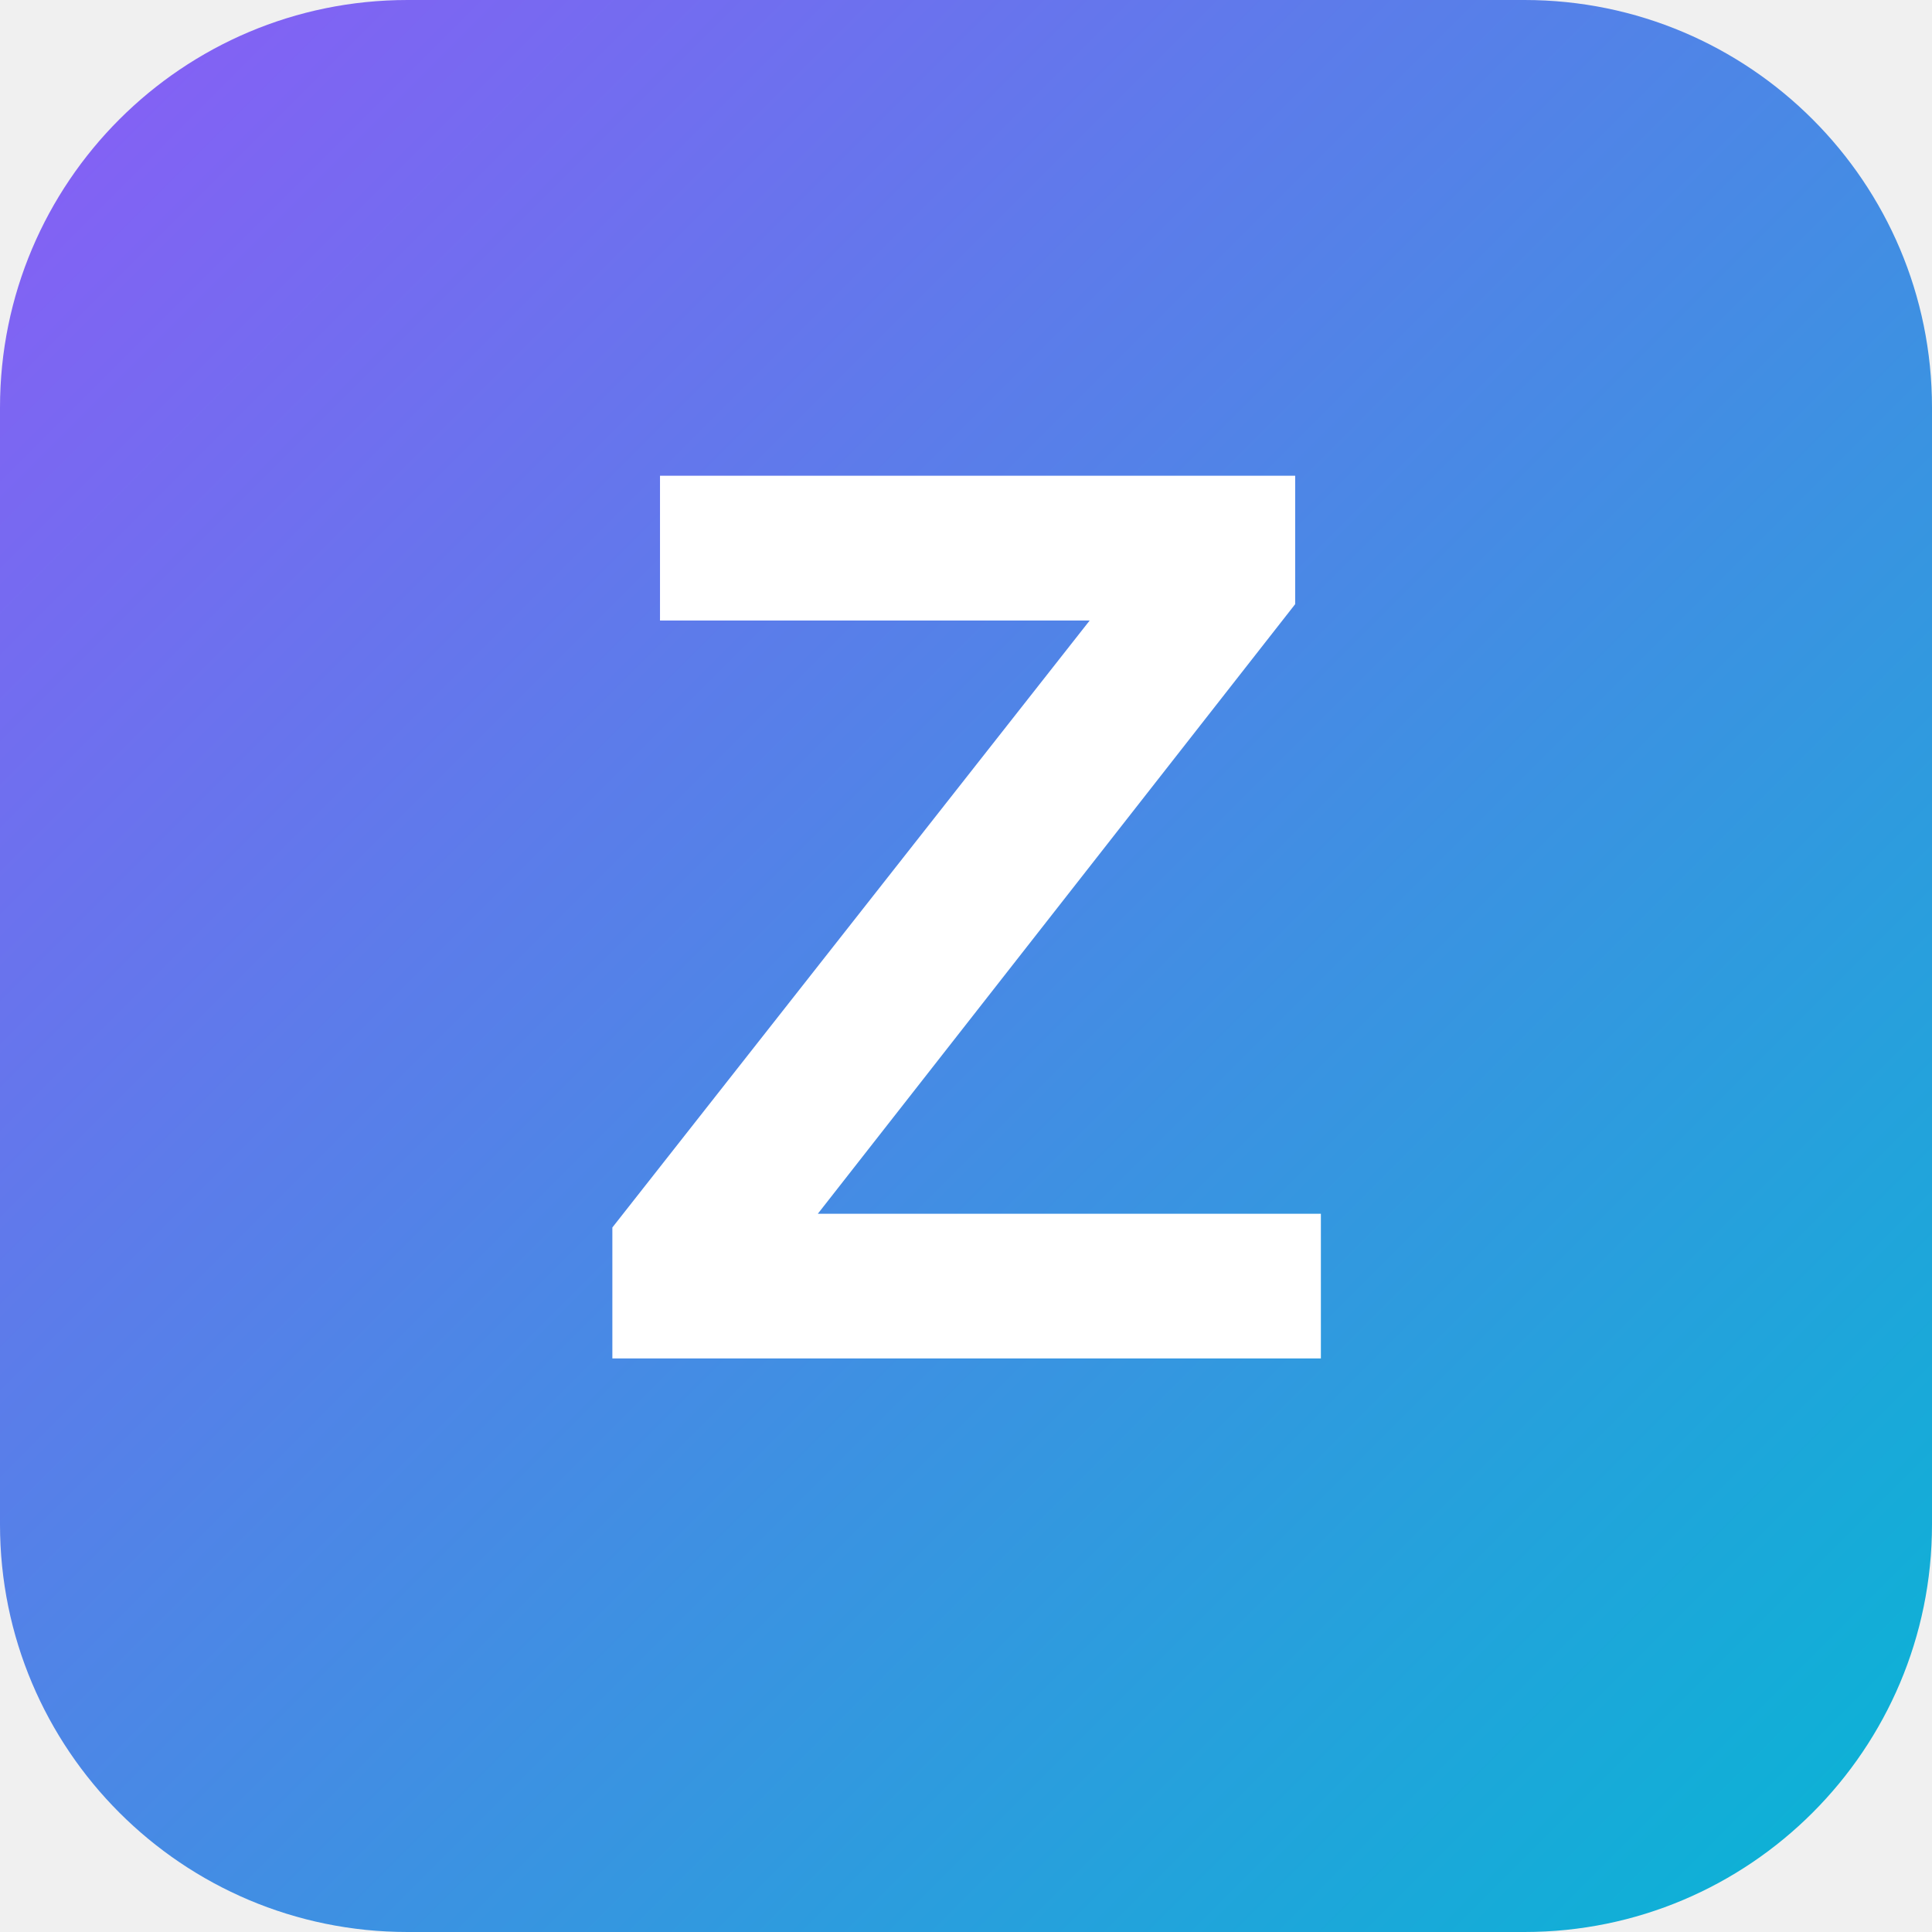
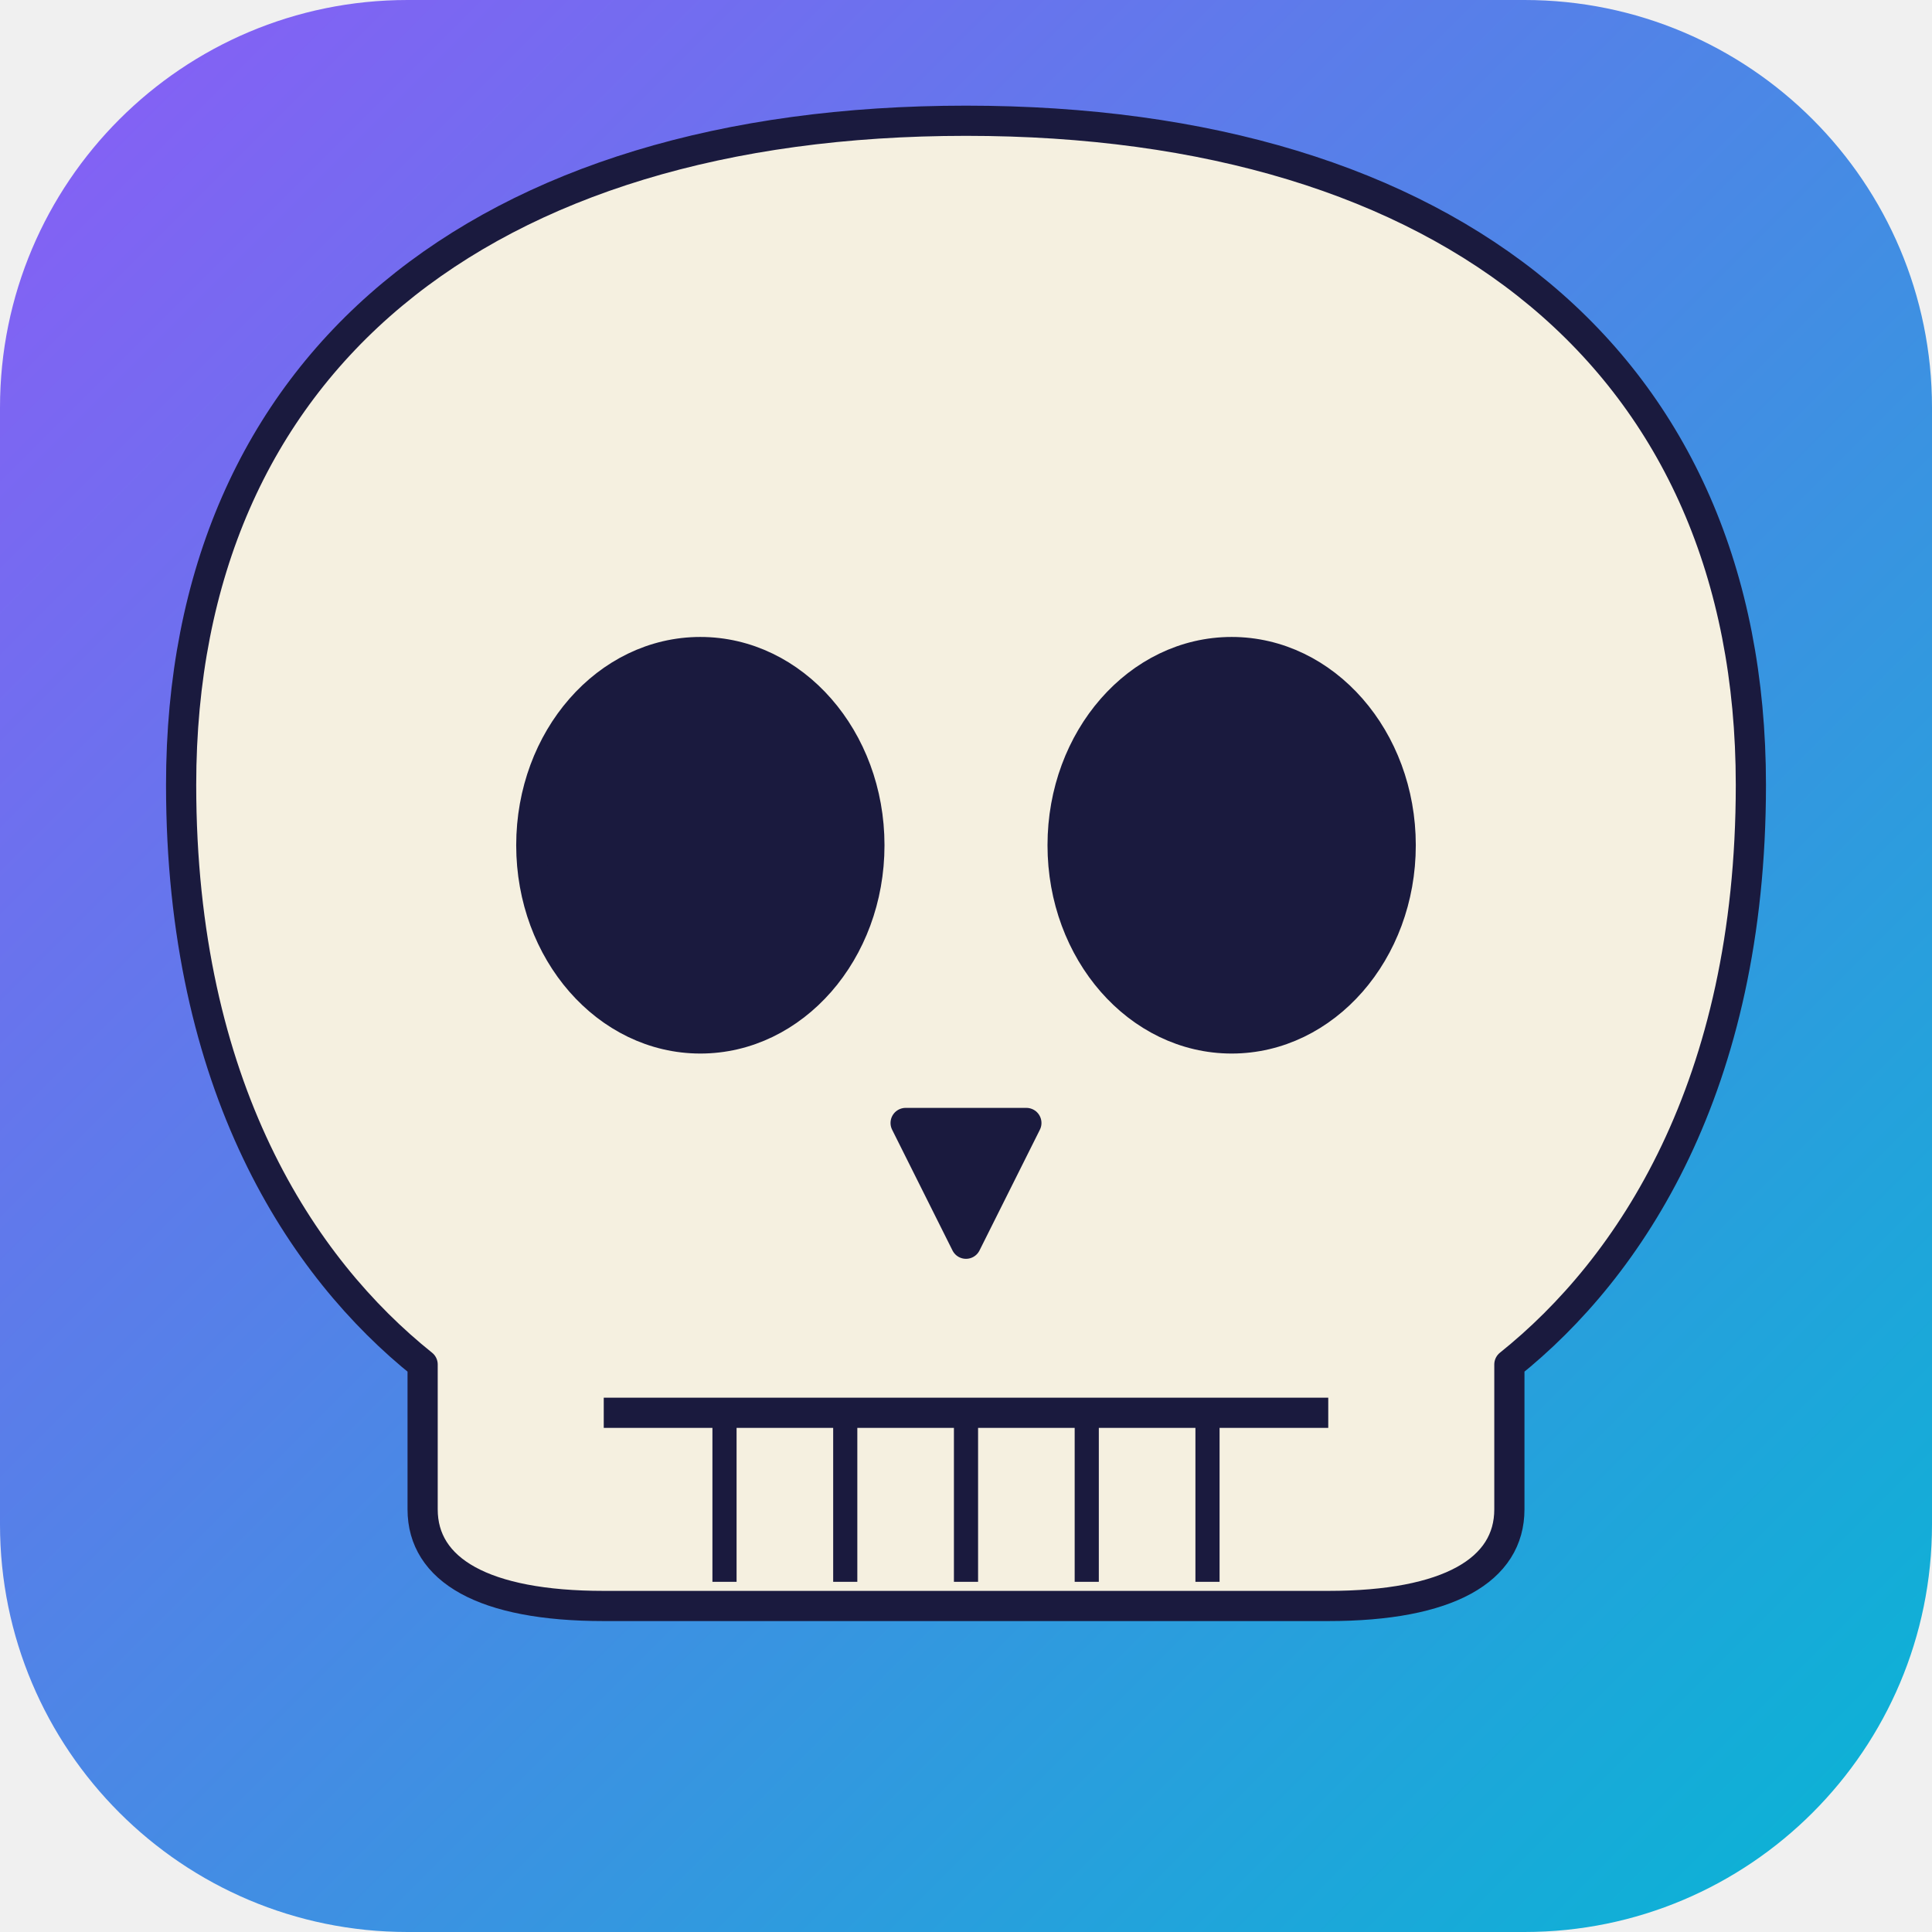
<svg xmlns="http://www.w3.org/2000/svg" viewBox="0 0 512 512">
  <defs>
    <linearGradient id="g" x1="0%" y1="0%" x2="100%" y2="100%">
      <stop offset="0%" stop-color="#8b5cf6" />
      <stop offset="100%" stop-color="#06b6d4" />
    </linearGradient>
  </defs>
  <rect width="512" height="512" rx="108" ry="108" fill="url(#g)" />
-   <text x="256" y="360" text-anchor="middle" font-family="Arial Black, Arial, sans-serif" font-weight="900" font-size="340" fill="white">Z</text>
+   <g transform="translate(256,240) scale(3.2)" fill="#f5f0e0" stroke="#1a1a3e" stroke-width="2.5" stroke-linejoin="round">
+     <path d="M0-65 C-40-65 -65-45 -65-10 C-65 15 -55 30 -45 38 L-45 50 C-45 55 -40 58 -30 58 L30 58 C40 58 45 55 45 50 L45 38 C55 30 65 15 65-10 C65-45 40-65 0-65 Z" fill="#f5f0e0" />
+     <ellipse cx="-22" cy="-5" rx="14" ry="16" fill="#1a1a3e" />
+     <ellipse cx="22" cy="-5" rx="14" ry="16" fill="#1a1a3e" />
+     <path d="M-5 18 L0 28 L5 18 Z" fill="#1a1a3e" />
+     <line x1="-20" y1="42" x2="-20" y2="56" stroke="#1a1a3e" stroke-width="2" />
+     <line x1="-10" y1="42" x2="-10" y2="56" stroke="#1a1a3e" stroke-width="2" />
+     <line x1="0" y1="42" x2="0" y2="56" stroke="#1a1a3e" stroke-width="2" />
+     <line x1="10" y1="42" x2="10" y2="56" stroke="#1a1a3e" stroke-width="2" />
+     <line x1="20" y1="42" x2="20" y2="56" stroke="#1a1a3e" stroke-width="2" />
+     <line x1="-30" y1="42" x2="30" y2="42" stroke="#1a1a3e" stroke-width="2.5" />
+   </g>
</svg>
